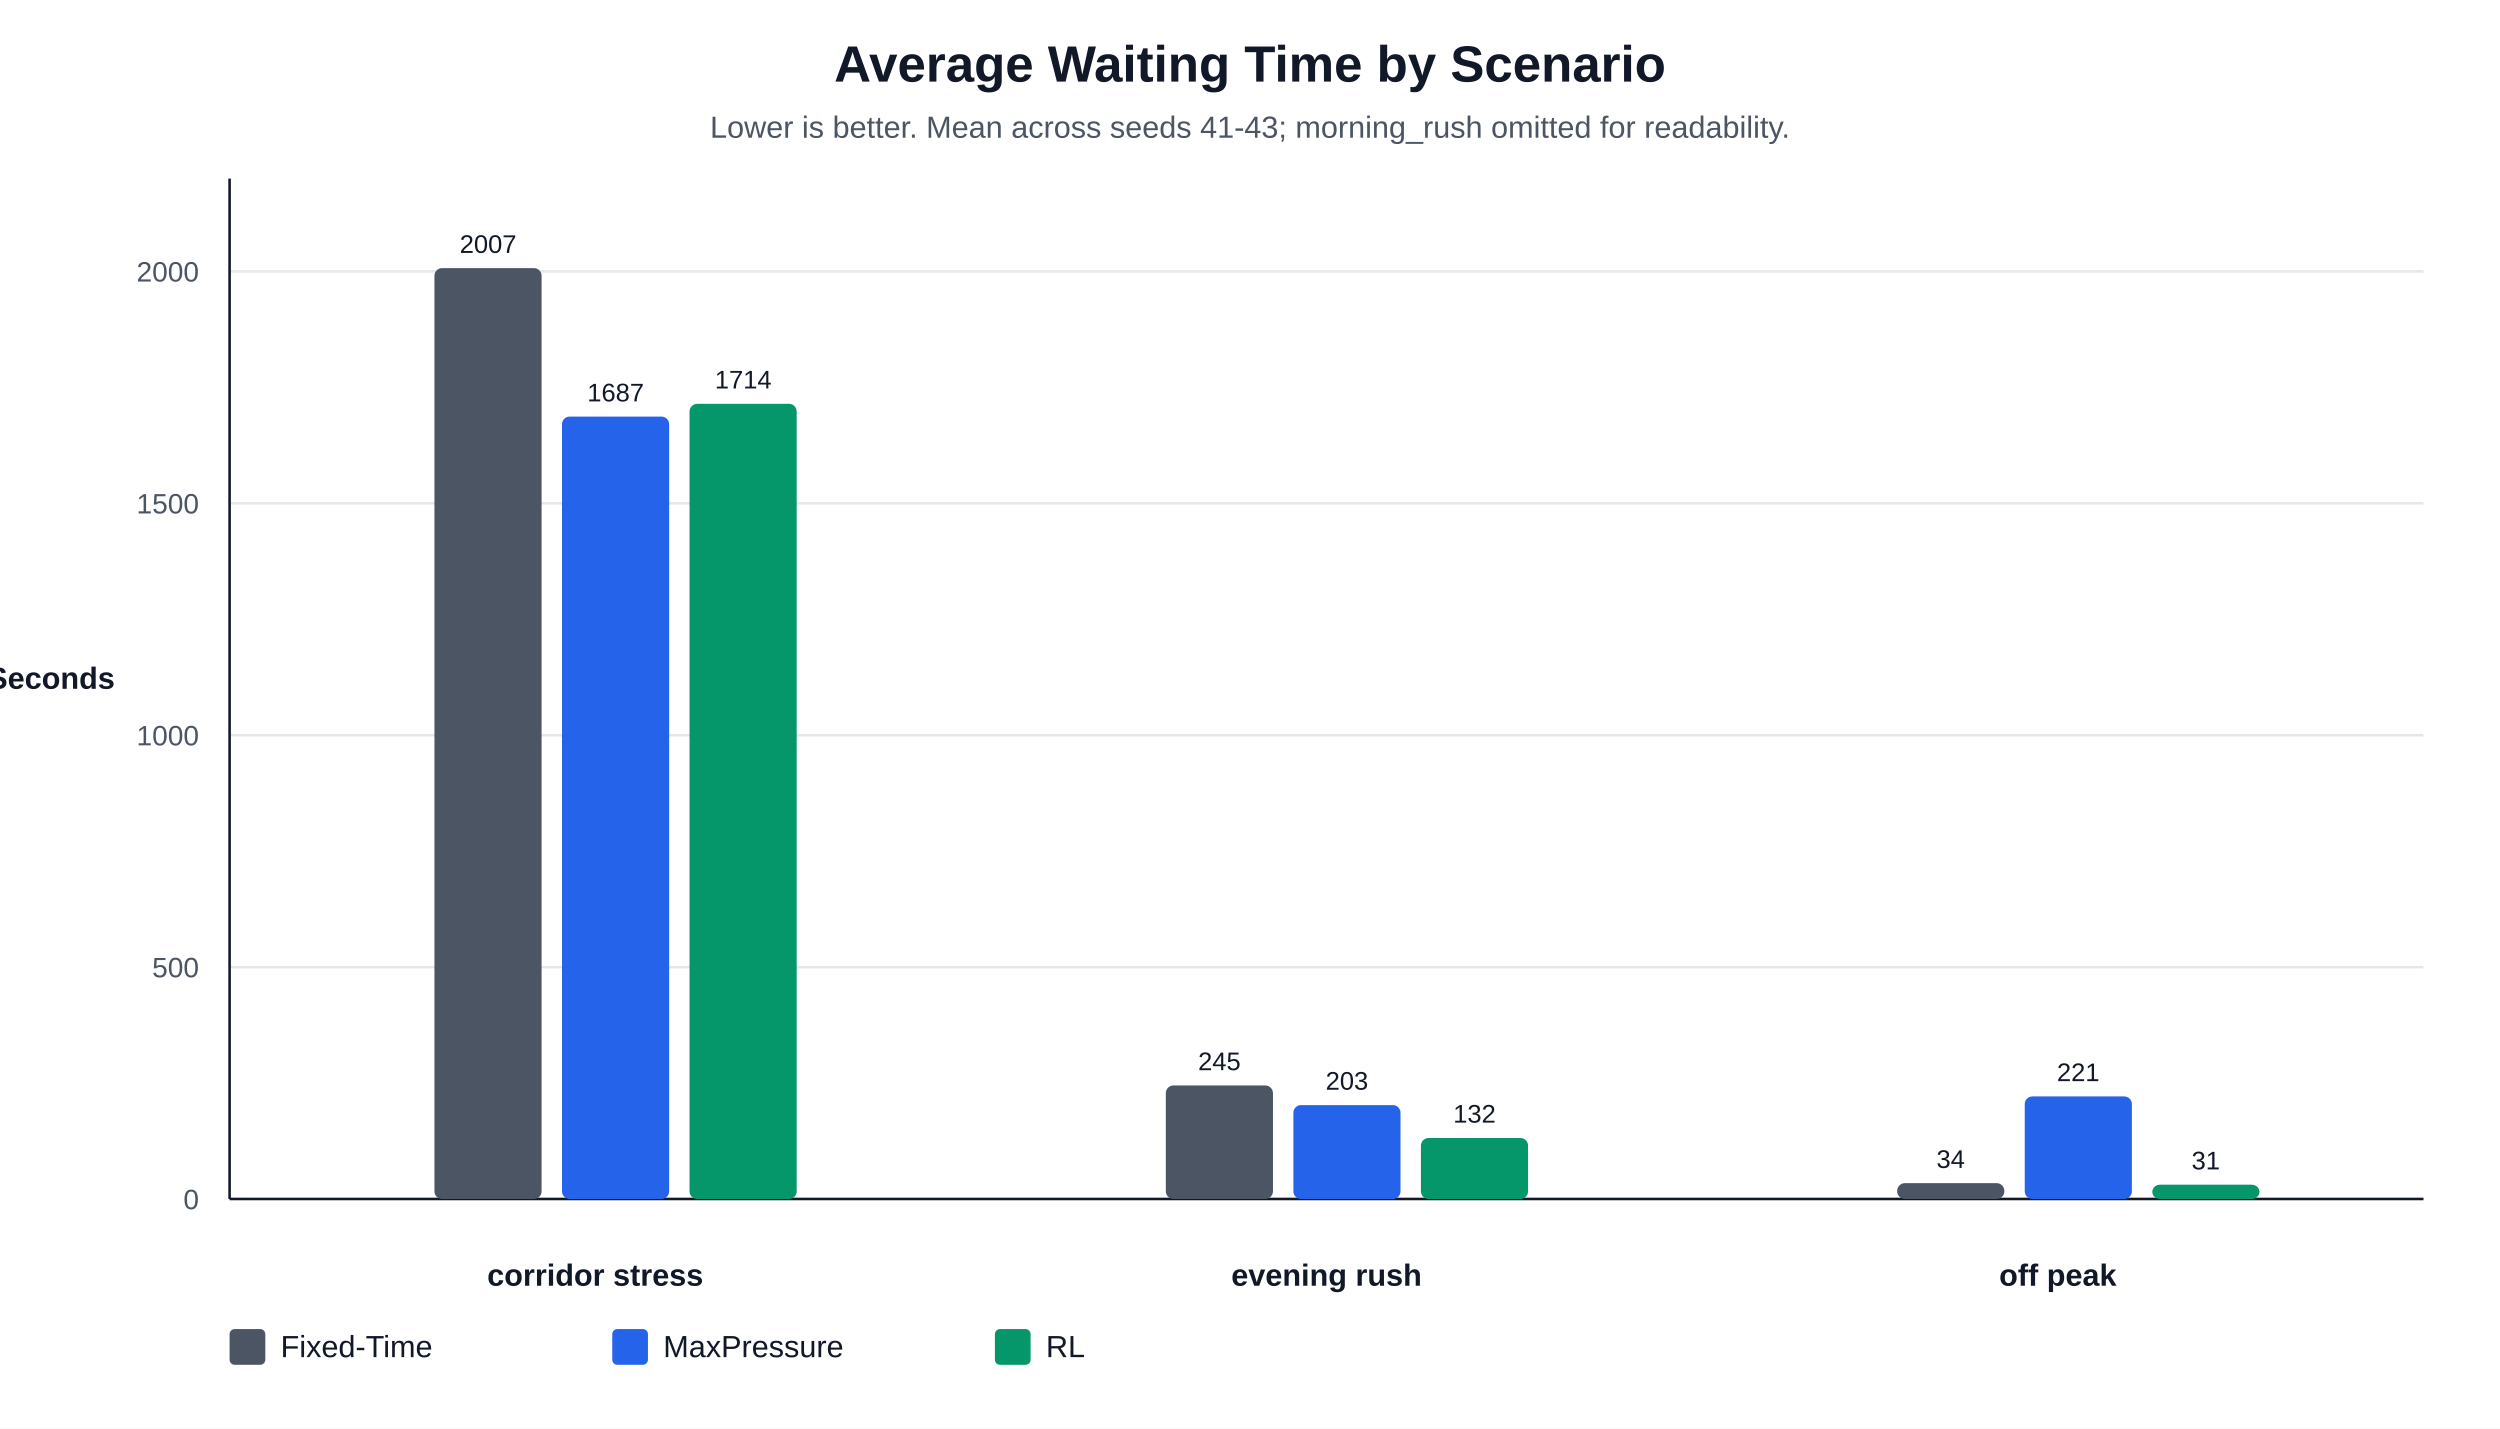
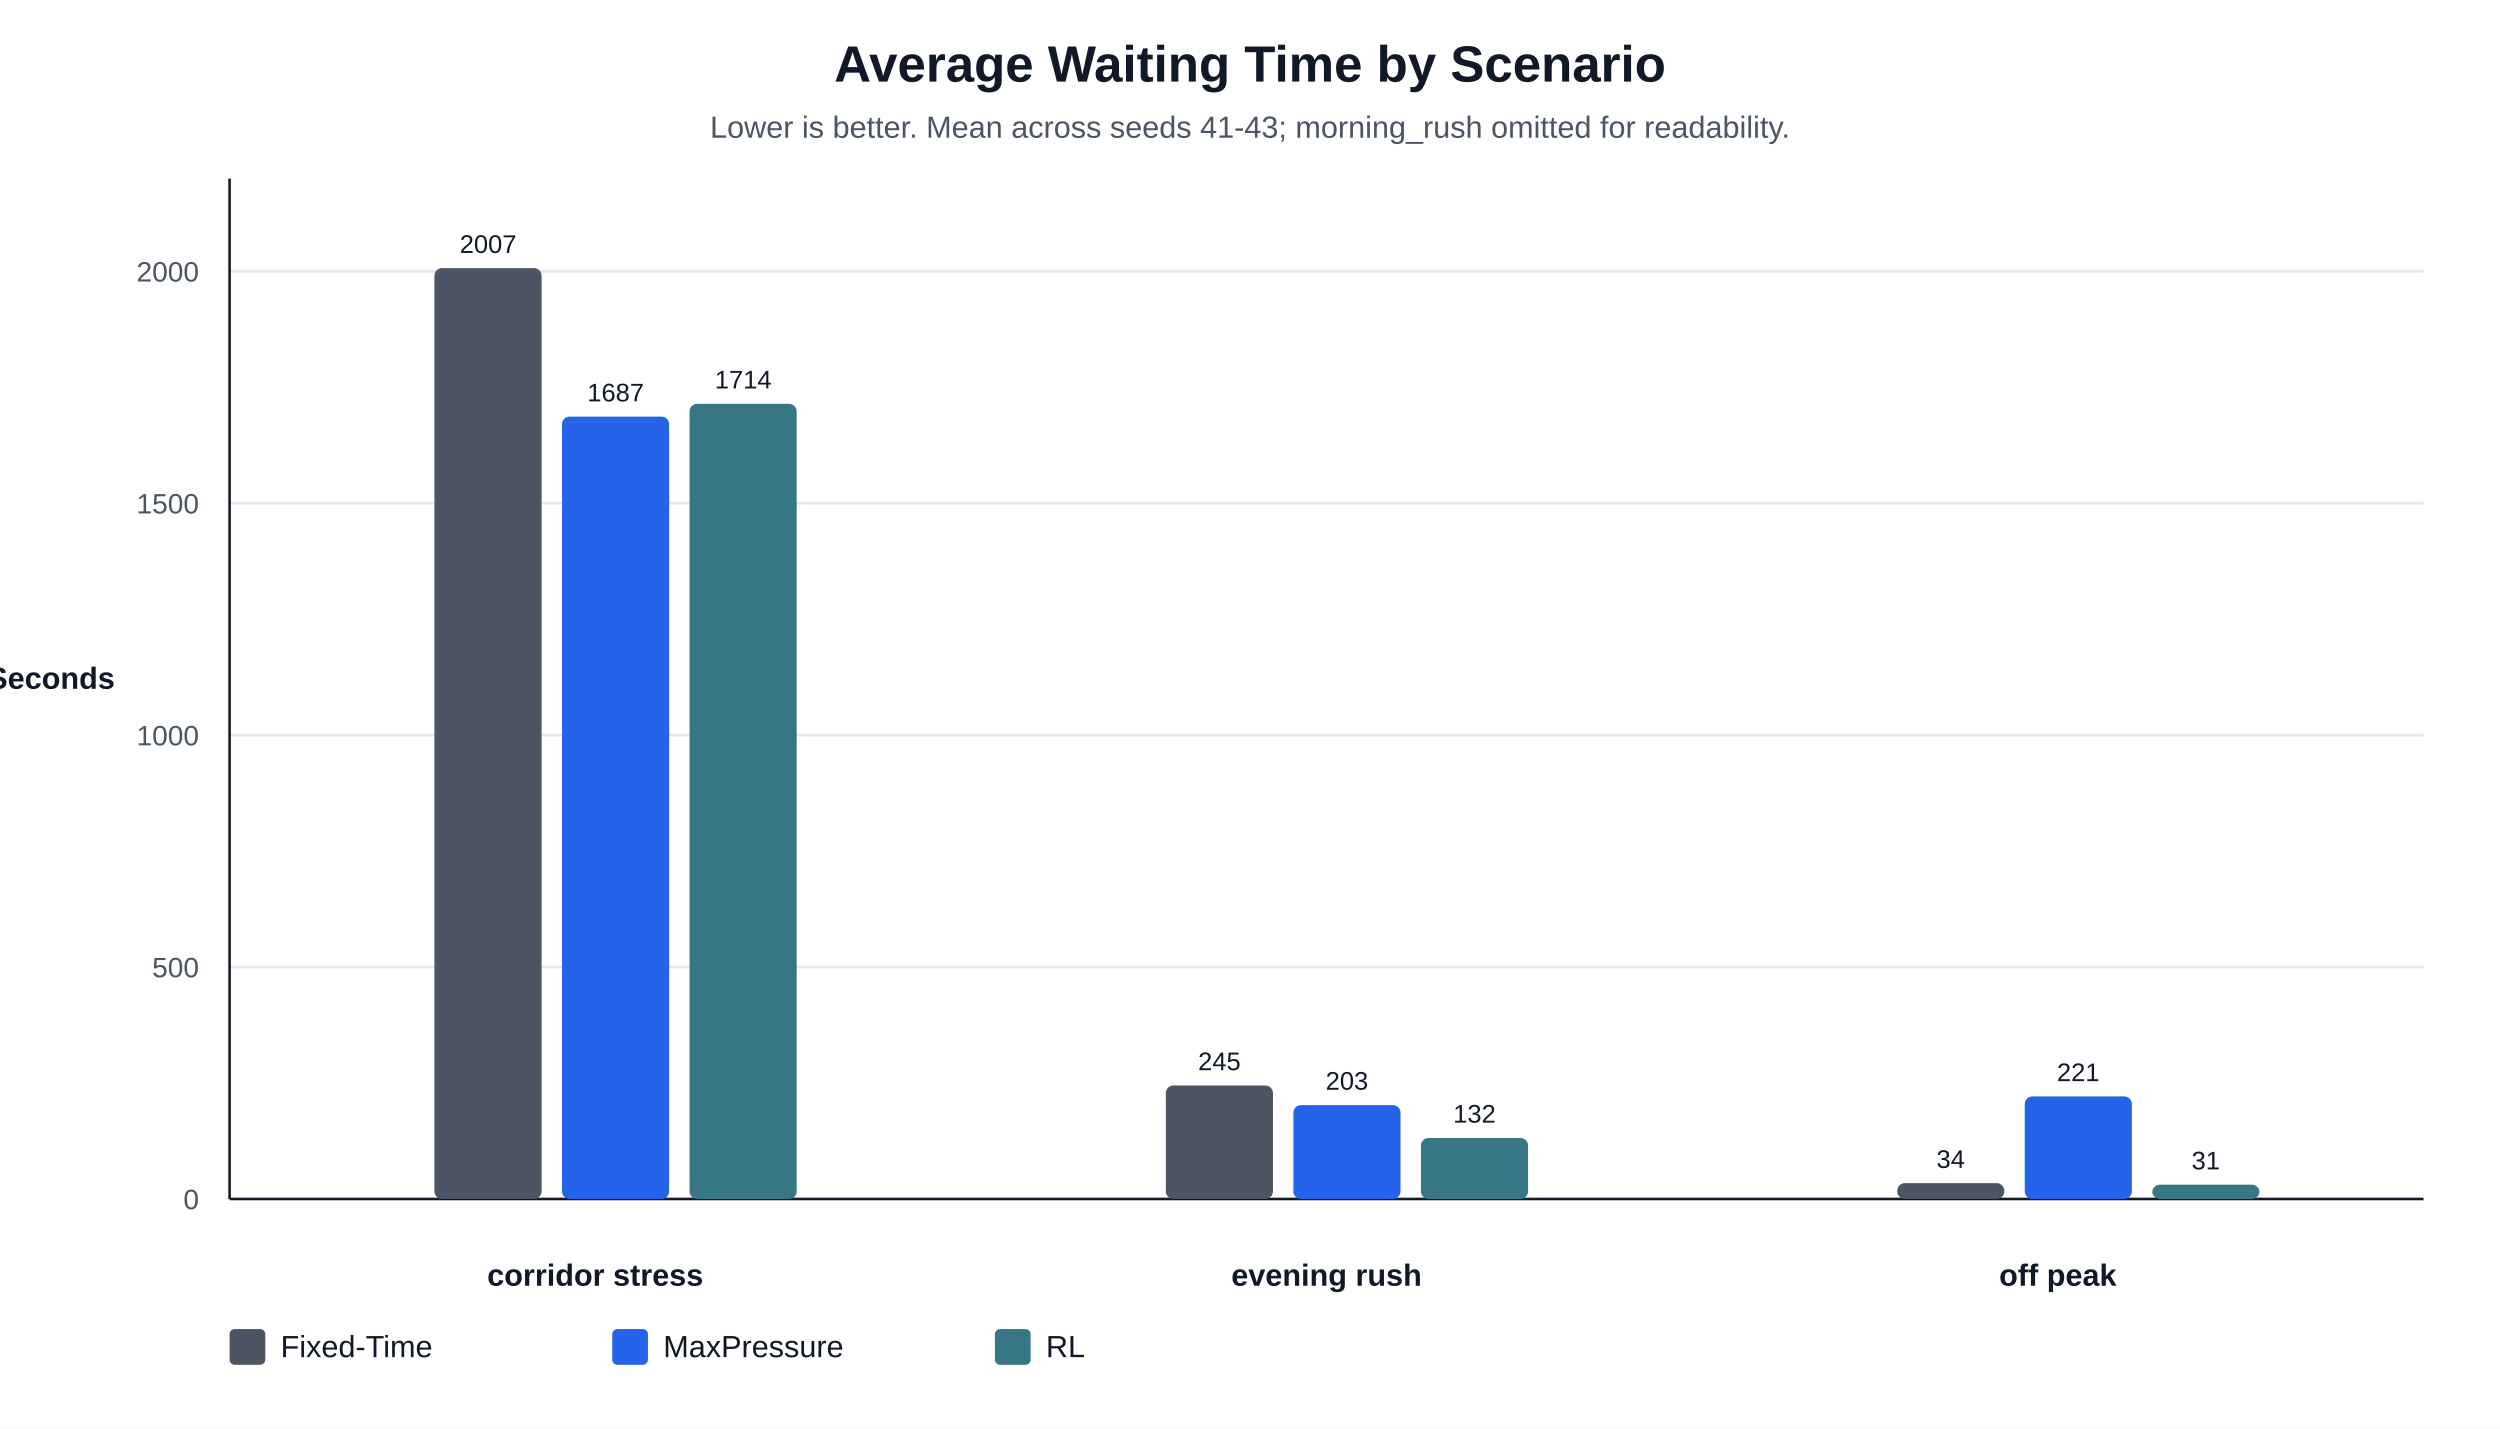
<svg xmlns="http://www.w3.org/2000/svg" width="980" height="560" viewBox="0 0 980 560">
  <rect width="100%" height="100%" fill="#FFFFFF" />
  <text x="490.0" y="32" font-family="Arial, sans-serif" font-size="20" font-weight="700" text-anchor="middle" fill="#111827">Average Waiting Time by Scenario</text>
  <text x="490.0" y="54" font-family="Arial, sans-serif" font-size="12" font-weight="400" text-anchor="middle" fill="#4B5563">Lower is better. Mean across seeds 41-43; morning_rush omitted for readability.</text>
  <line x1="90" y1="470.0" x2="950" y2="470.0" stroke="#E5E7EB" />
  <text x="78" y="474.0" font-family="Arial, sans-serif" font-size="11" font-weight="400" text-anchor="end" fill="#4B5563">0</text>
  <line x1="90" y1="379.1" x2="950" y2="379.1" stroke="#E5E7EB" />
  <text x="78" y="383.091" font-family="Arial, sans-serif" font-size="11" font-weight="400" text-anchor="end" fill="#4B5563">500</text>
  <line x1="90" y1="288.2" x2="950" y2="288.2" stroke="#E5E7EB" />
  <text x="78" y="292.182" font-family="Arial, sans-serif" font-size="11" font-weight="400" text-anchor="end" fill="#4B5563">1000</text>
  <line x1="90" y1="197.3" x2="950" y2="197.3" stroke="#E5E7EB" />
  <text x="78" y="201.273" font-family="Arial, sans-serif" font-size="11" font-weight="400" text-anchor="end" fill="#4B5563">1500</text>
  <line x1="90" y1="106.4" x2="950" y2="106.4" stroke="#E5E7EB" />
  <text x="78" y="110.364" font-family="Arial, sans-serif" font-size="11" font-weight="400" text-anchor="end" fill="#4B5563">2000</text>
  <line x1="90" y1="70" x2="90" y2="470" stroke="#111827" />
  <line x1="90" y1="470" x2="950" y2="470" stroke="#111827" />
  <text x="233.333" y="504" font-family="Arial, sans-serif" font-size="12" font-weight="600" text-anchor="middle" fill="#111827">corridor stress</text>
  <rect x="170.3" y="105.1" width="42" height="364.9" fill="#4B5563" rx="3" />
  <text x="191.333" y="99.145" font-family="Arial, sans-serif" font-size="10" font-weight="400" text-anchor="middle" fill="#111827">2007</text>
  <rect x="220.3" y="163.3" width="42" height="306.7" fill="#2563EB" rx="3" />
  <text x="241.333" y="157.345" font-family="Arial, sans-serif" font-size="10" font-weight="400" text-anchor="middle" fill="#111827">1687</text>
-   <rect x="270.3" y="158.3" width="42" height="311.7" fill="#059669" rx="3" />
+   <rect x="270.3" y="158.3" width="42" height="311.7" fill="#377684" rx="3" />
  <text x="291.333" y="152.291" font-family="Arial, sans-serif" font-size="10" font-weight="400" text-anchor="middle" fill="#111827">1714</text>
  <text x="520.0" y="504" font-family="Arial, sans-serif" font-size="12" font-weight="600" text-anchor="middle" fill="#111827">evening rush</text>
  <rect x="457.0" y="425.5" width="42" height="44.5" fill="#4B5563" rx="3" />
  <text x="478.0" y="419.509" font-family="Arial, sans-serif" font-size="10" font-weight="400" text-anchor="middle" fill="#111827">245</text>
  <rect x="507.0" y="433.2" width="42" height="36.8" fill="#2563EB" rx="3" />
  <text x="528.0" y="427.164" font-family="Arial, sans-serif" font-size="10" font-weight="400" text-anchor="middle" fill="#111827">203</text>
-   <rect x="557.0" y="446.1" width="42" height="23.9" fill="#059669" rx="3" />
+   <rect x="557.0" y="446.1" width="42" height="23.9" fill="#377684" rx="3" />
  <text x="578.0" y="440.073" font-family="Arial, sans-serif" font-size="10" font-weight="400" text-anchor="middle" fill="#111827">132</text>
  <text x="806.667" y="504" font-family="Arial, sans-serif" font-size="12" font-weight="600" text-anchor="middle" fill="#111827">off peak</text>
  <rect x="743.7" y="463.8" width="42" height="6.2" fill="#4B5563" rx="3" />
  <text x="764.667" y="457.836" font-family="Arial, sans-serif" font-size="10" font-weight="400" text-anchor="middle" fill="#111827">34</text>
  <rect x="793.7" y="429.8" width="42" height="40.2" fill="#2563EB" rx="3" />
  <text x="814.667" y="423.8" font-family="Arial, sans-serif" font-size="10" font-weight="400" text-anchor="middle" fill="#111827">221</text>
-   <rect x="843.7" y="464.4" width="42" height="5.6" fill="#059669" rx="3" />
+   <rect x="843.7" y="464.4" width="42" height="5.6" fill="#377684" rx="3" />
  <text x="864.667" y="458.4" font-family="Arial, sans-serif" font-size="10" font-weight="400" text-anchor="middle" fill="#111827">31</text>
  <rect x="90" y="521" width="14" height="14" fill="#4B5563" rx="2" />
  <text x="110" y="532" font-family="Arial, sans-serif" font-size="12" font-weight="400" text-anchor="start" fill="#111827">Fixed-Time</text>
  <rect x="240" y="521" width="14" height="14" fill="#2563EB" rx="2" />
  <text x="260" y="532" font-family="Arial, sans-serif" font-size="12" font-weight="400" text-anchor="start" fill="#111827">MaxPressure</text>
-   <rect x="390" y="521" width="14" height="14" fill="#059669" rx="2" />
+   <rect x="390" y="521" width="14" height="14" fill="#377684" rx="2" />
  <text x="410" y="532" font-family="Arial, sans-serif" font-size="12" font-weight="400" text-anchor="start" fill="#111827">RL</text>
  <text x="20" y="270.0" font-family="Arial, sans-serif" font-size="12" font-weight="600" text-anchor="middle" fill="#111827">Seconds</text>
</svg>
